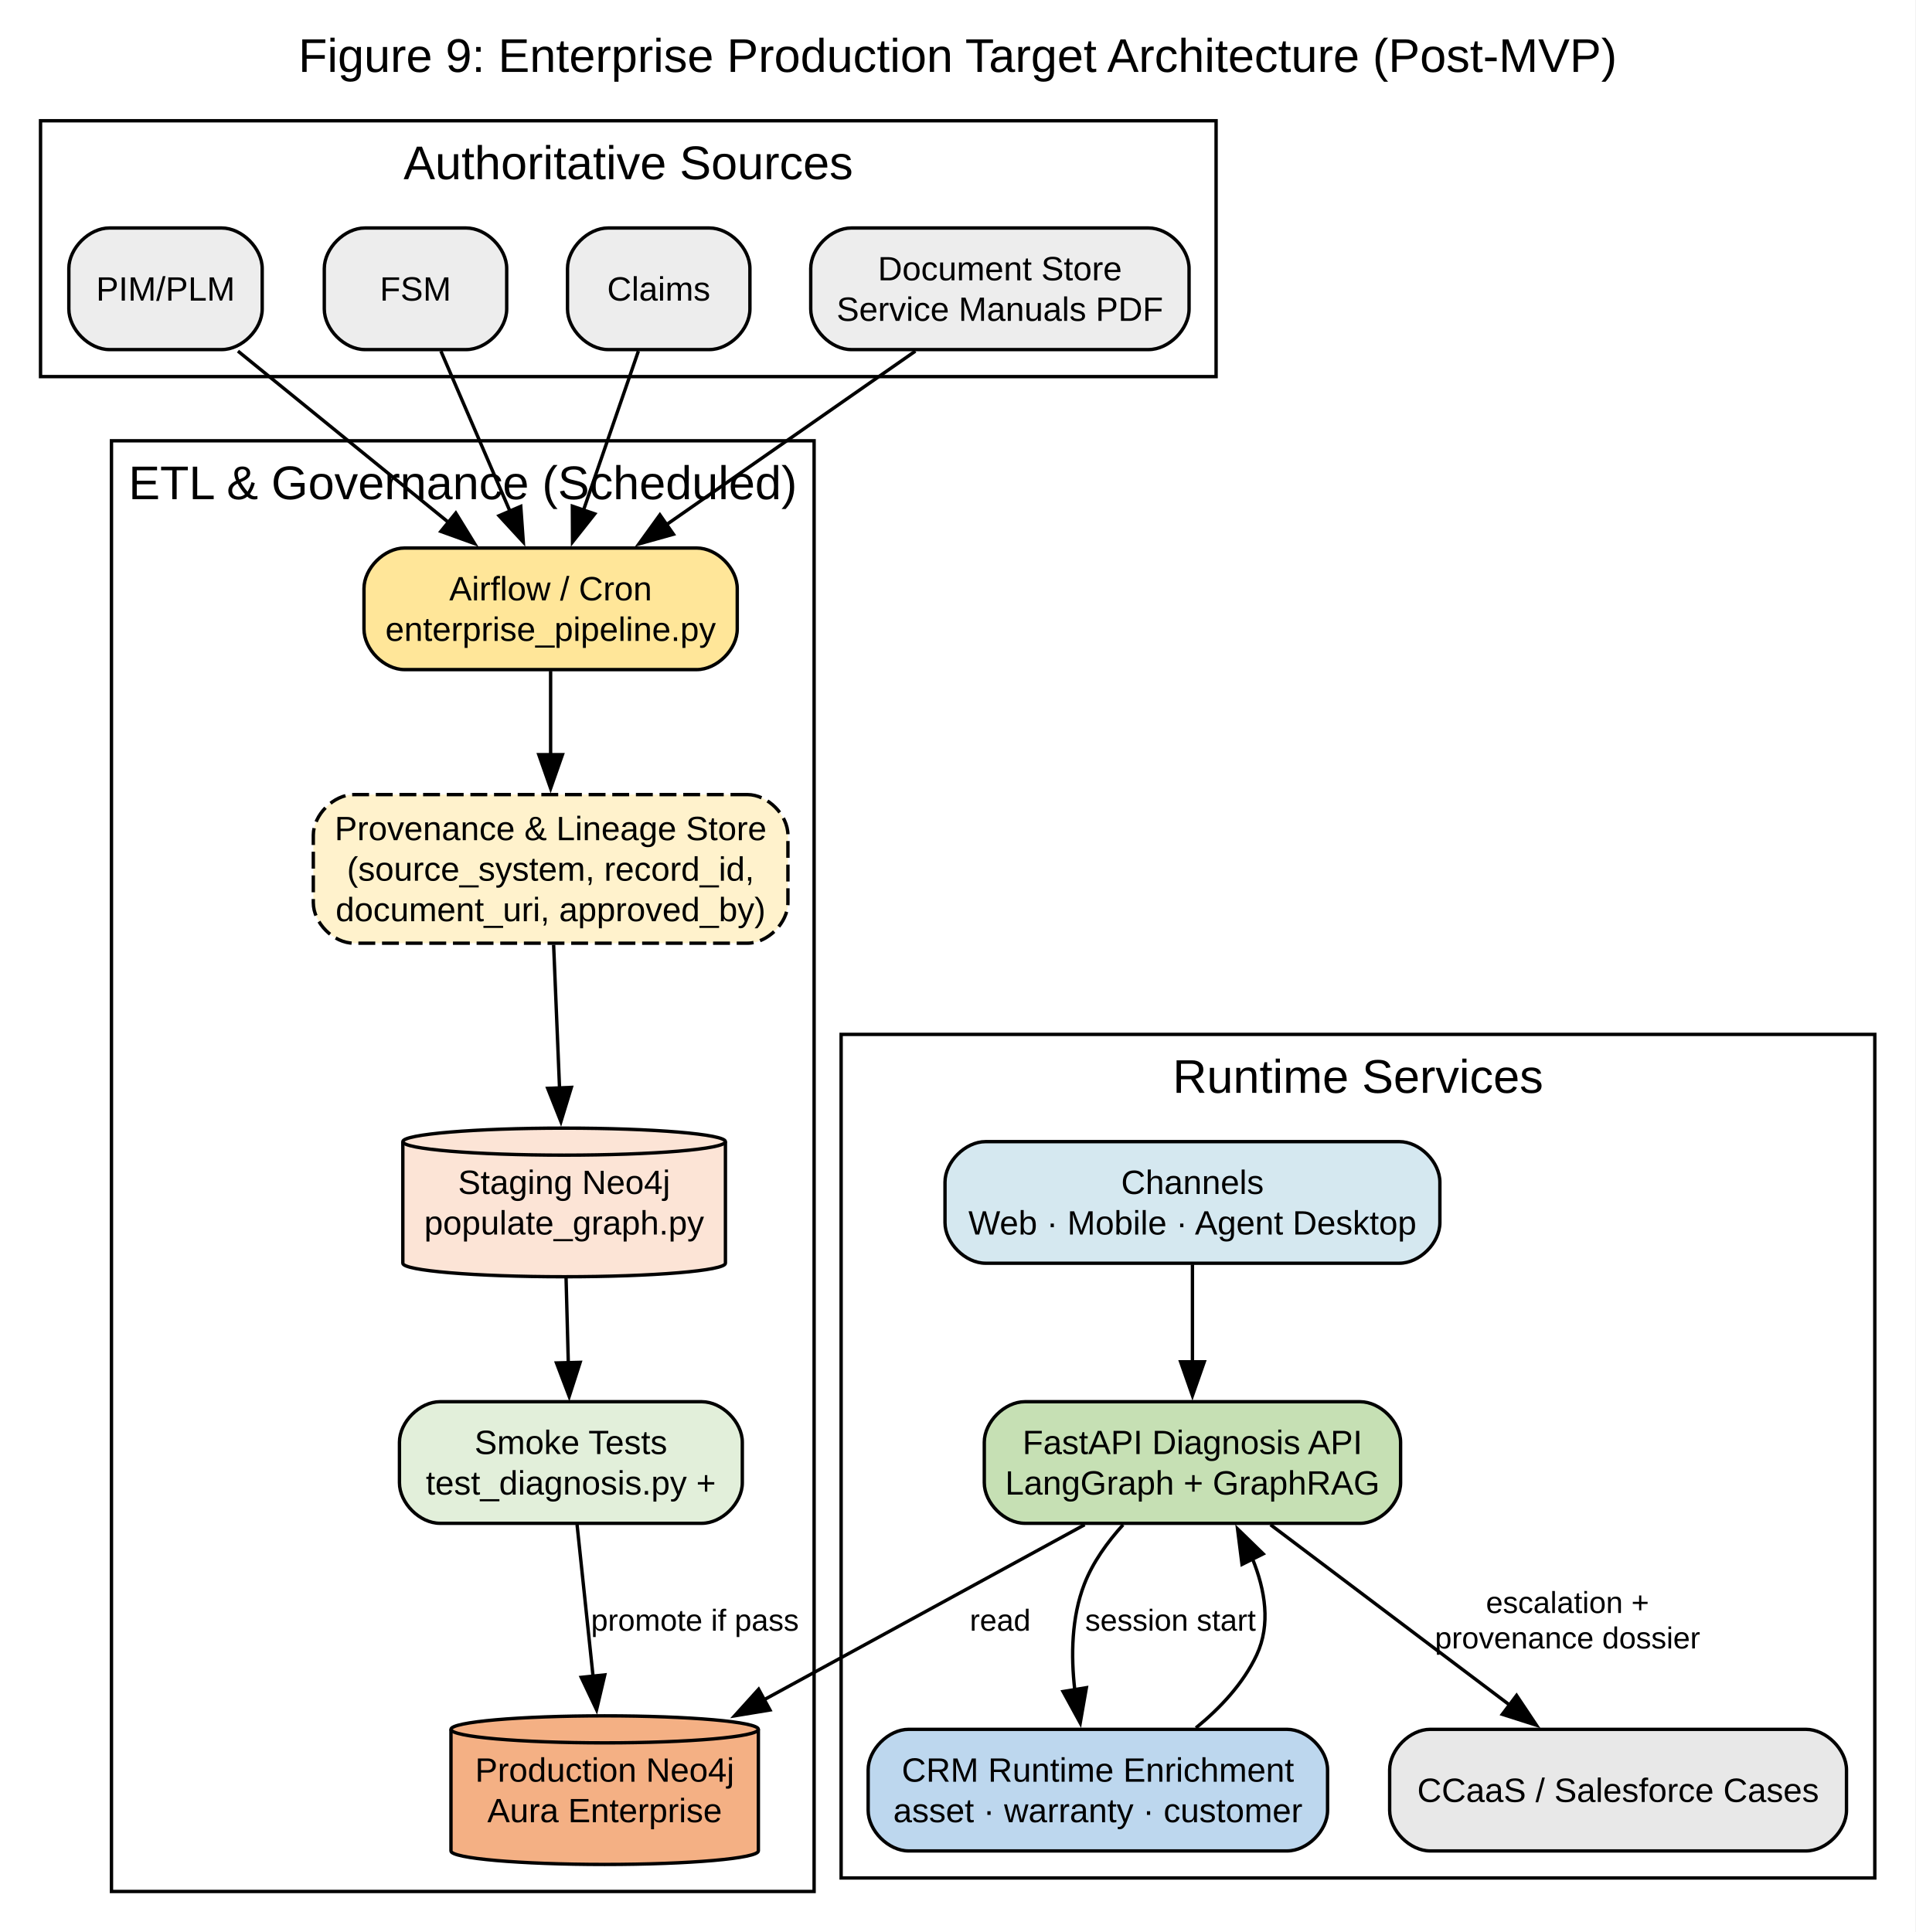
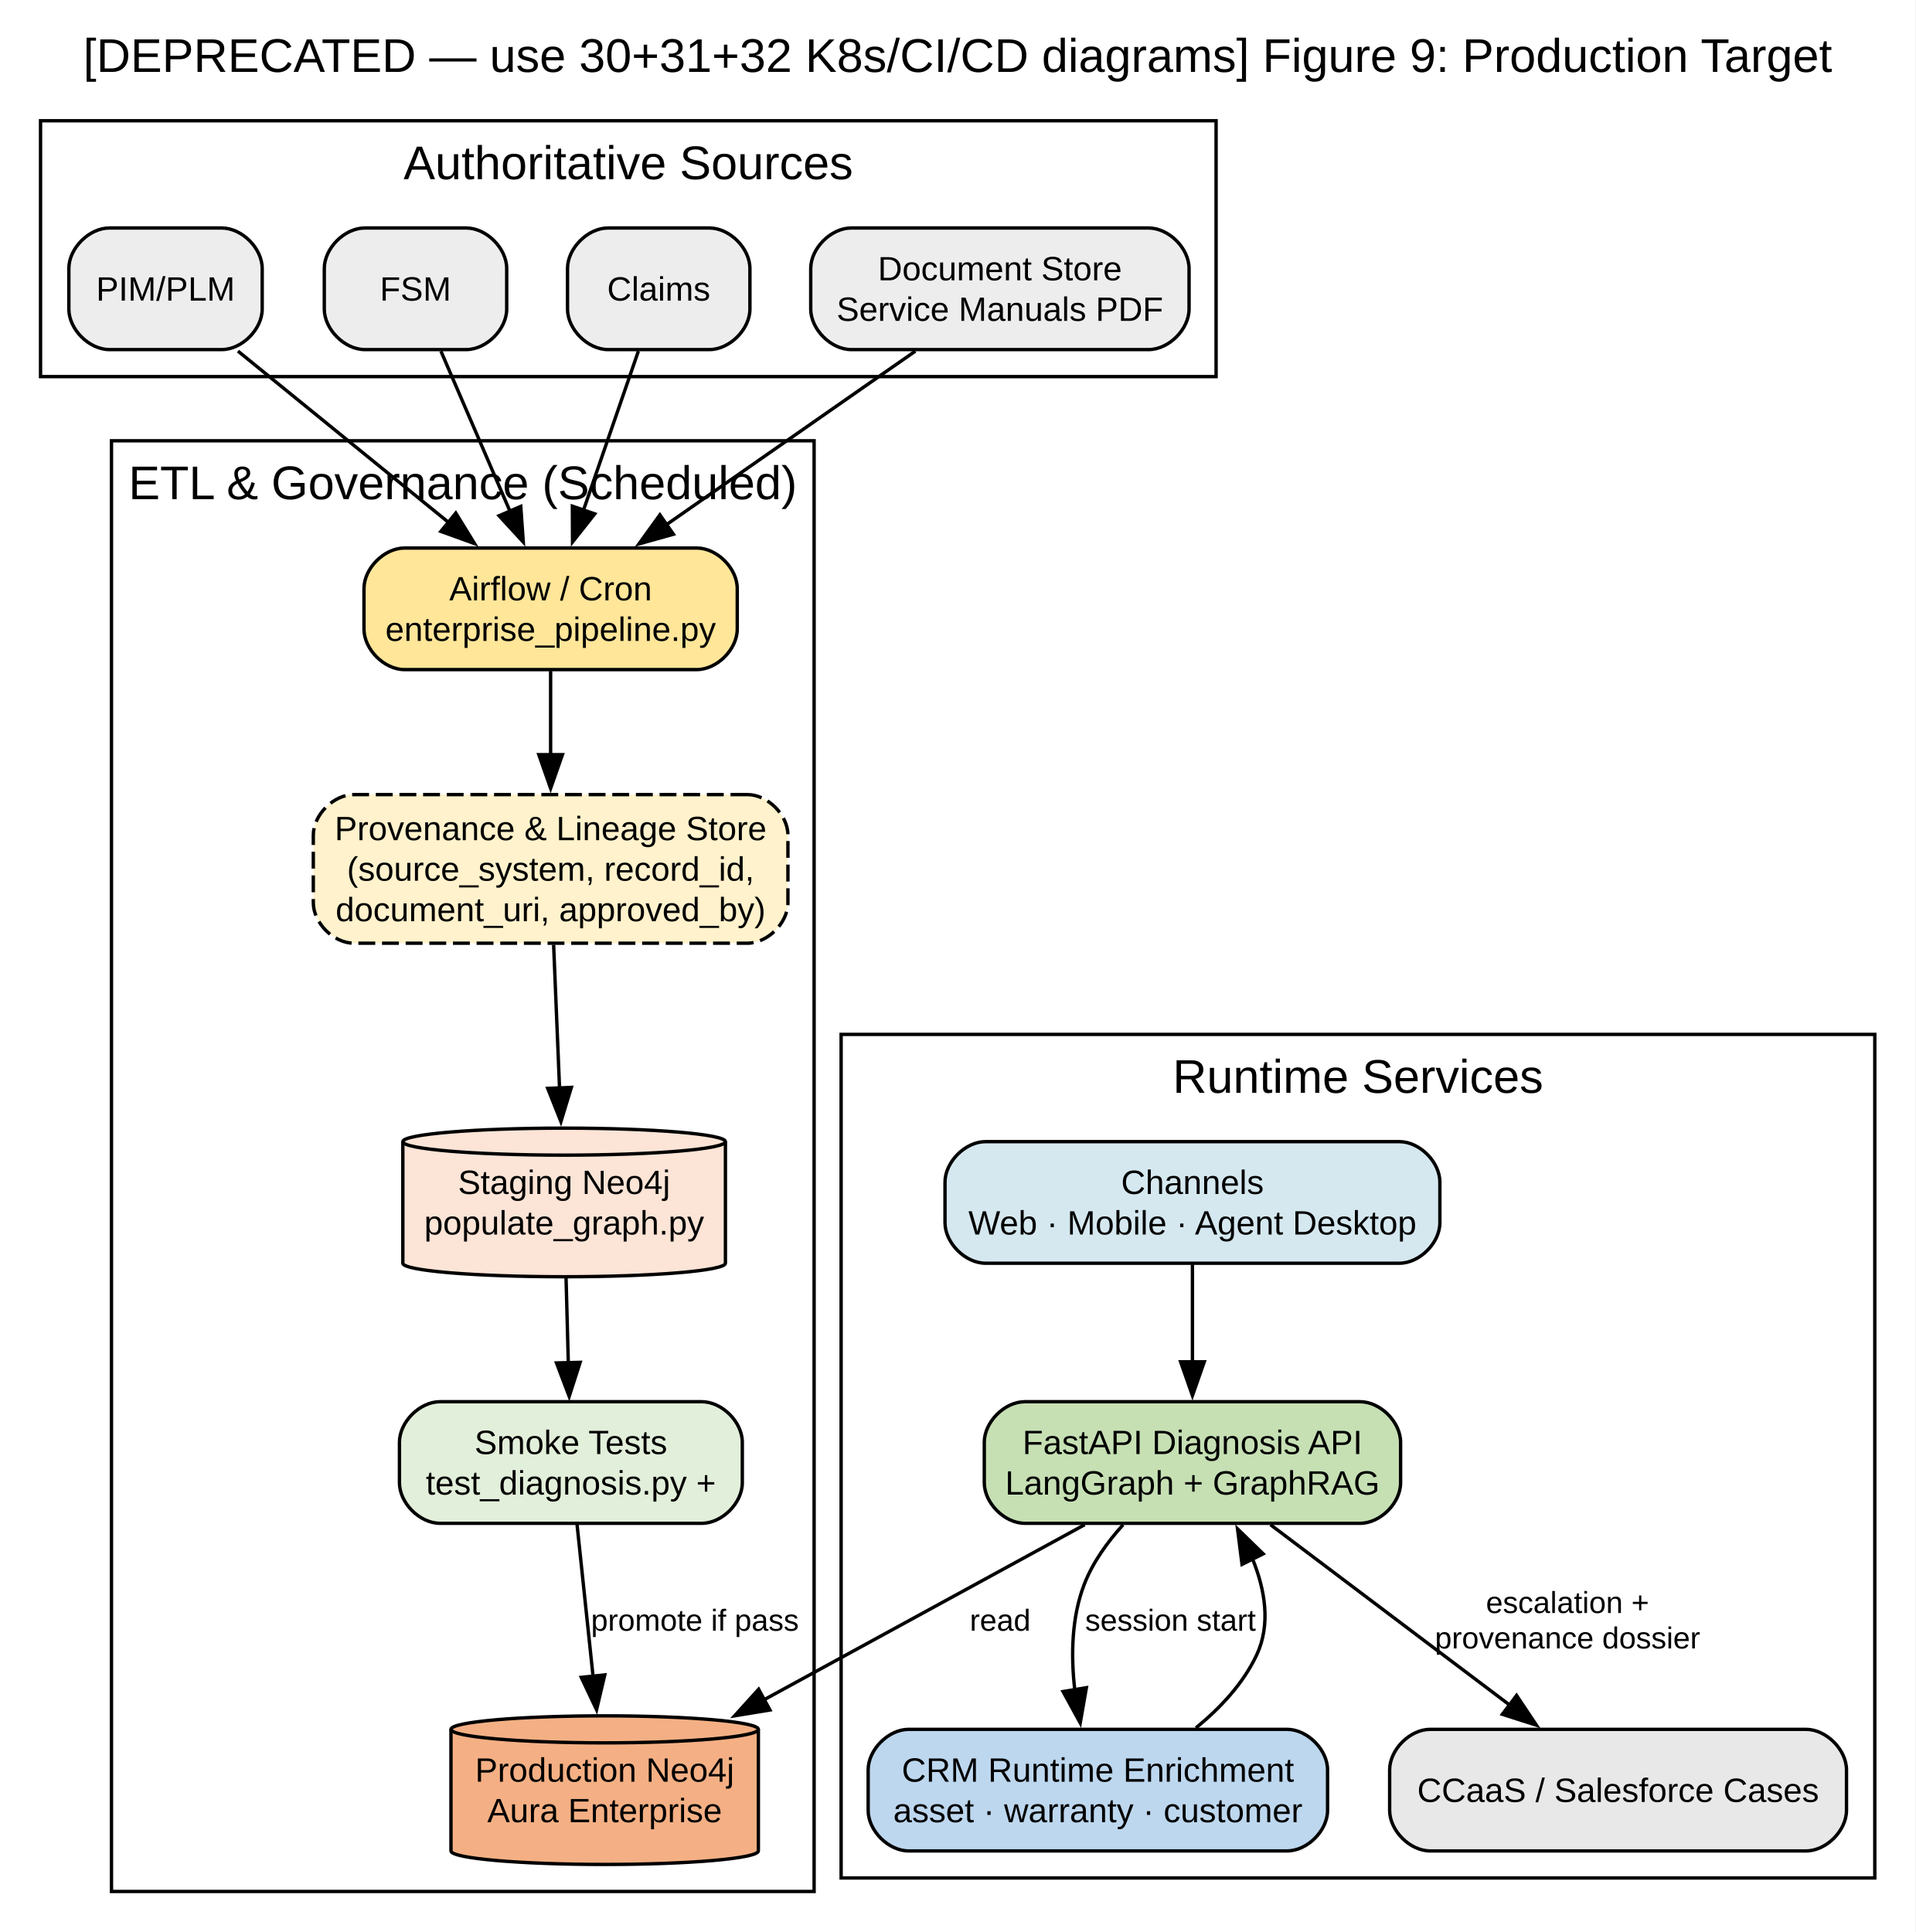
<svg xmlns="http://www.w3.org/2000/svg" width="567pt" height="572pt" viewBox="0.00 0.00 567.00 572.00">
  <g id="graph0" class="graph" transform="scale(1 1) rotate(0) translate(4 568)">
    <polygon fill="white" stroke="none" points="-4,4 -4,-568 563,-568 563,4 -4,4" />
-     <text xml:space="preserve" text-anchor="middle" x="279.5" y="-546.7" font-family="Arial" font-size="14.00">Figure 9: Enterprise Production Target Architecture (Post-MVP)</text>
+     <text xml:space="preserve" text-anchor="middle" x="279.5" y="-546.7" font-family="Arial" font-size="14.00">[DEPRECATED — use 30+31+32 K8s/CI/CD diagrams] Figure 9: Production Target</text>
    <g id="clust1" class="cluster">
      <polygon fill="white" stroke="black" points="8,-456.5 8,-532.25 356,-532.25 356,-456.5 8,-456.5" />
      <text xml:space="preserve" text-anchor="middle" x="182" y="-514.95" font-family="Arial" font-size="14.00">Authoritative Sources</text>
    </g>
    <g id="clust2" class="cluster">
      <polygon fill="white" stroke="black" points="29,-8 29,-437.5 237,-437.5 237,-8 29,-8" />
      <text xml:space="preserve" text-anchor="middle" x="133" y="-420.2" font-family="Arial" font-size="14.00">ETL &amp; Governance (Scheduled)</text>
    </g>
    <g id="clust3" class="cluster">
      <polygon fill="white" stroke="black" points="245,-12 245,-261.75 551,-261.75 551,-12 245,-12" />
      <text xml:space="preserve" text-anchor="middle" x="398" y="-244.45" font-family="Arial" font-size="14.00">Runtime Services</text>
    </g>
    <g id="node1" class="node">
      <path fill="#ededed" stroke="black" d="M61.62,-500.5C61.62,-500.5 28.38,-500.5 28.38,-500.5 22.38,-500.5 16.38,-494.5 16.38,-488.5 16.38,-488.5 16.38,-476.5 16.38,-476.5 16.38,-470.5 22.38,-464.5 28.38,-464.5 28.38,-464.5 61.62,-464.5 61.62,-464.5 67.62,-464.5 73.62,-470.5 73.62,-476.5 73.62,-476.5 73.62,-488.5 73.62,-488.5 73.62,-494.5 67.62,-500.5 61.62,-500.5" />
      <text xml:space="preserve" text-anchor="middle" x="45" y="-479" font-family="Arial" font-size="10.00">PIM/PLM</text>
    </g>
    <g id="node5" class="node">
      <path fill="#ffe699" stroke="black" d="M202.25,-405.75C202.25,-405.75 115.75,-405.75 115.75,-405.75 109.75,-405.75 103.75,-399.75 103.75,-393.75 103.75,-393.75 103.75,-381.75 103.75,-381.75 103.75,-375.75 109.75,-369.75 115.75,-369.75 115.75,-369.75 202.25,-369.75 202.25,-369.75 208.25,-369.75 214.25,-375.75 214.25,-381.75 214.25,-381.75 214.25,-393.75 214.25,-393.75 214.25,-399.75 208.25,-405.75 202.25,-405.75" />
      <text xml:space="preserve" text-anchor="middle" x="159" y="-390.25" font-family="Arial" font-size="10.00">Airflow / Cron</text>
      <text xml:space="preserve" text-anchor="middle" x="159" y="-378.25" font-family="Arial" font-size="10.00">enterprise_pipeline.py</text>
    </g>
    <g id="edge1" class="edge">
      <path fill="none" stroke="black" d="M66.44,-464.05C84.04,-449.74 109.16,-429.3 128.79,-413.33" />
      <polygon fill="black" stroke="black" points="130.93,-416.1 136.48,-407.07 126.51,-410.67 130.93,-416.1" />
    </g>
    <g id="node2" class="node">
      <path fill="#ededed" stroke="black" d="M134,-500.5C134,-500.5 104,-500.5 104,-500.5 98,-500.5 92,-494.5 92,-488.5 92,-488.5 92,-476.5 92,-476.5 92,-470.5 98,-464.5 104,-464.5 104,-464.5 134,-464.5 134,-464.5 140,-464.5 146,-470.5 146,-476.5 146,-476.5 146,-488.5 146,-488.5 146,-494.5 140,-500.5 134,-500.5" />
      <text xml:space="preserve" text-anchor="middle" x="119" y="-479" font-family="Arial" font-size="10.00">FSM</text>
    </g>
    <g id="edge2" class="edge">
      <path fill="none" stroke="black" d="M126.52,-464.05C132.28,-450.71 140.33,-432.05 146.97,-416.64" />
      <polygon fill="black" stroke="black" points="150.16,-418.08 150.91,-407.51 143.74,-415.3 150.16,-418.08" />
    </g>
    <g id="node3" class="node">
      <path fill="#ededed" stroke="black" d="M206,-500.5C206,-500.5 176,-500.5 176,-500.5 170,-500.5 164,-494.5 164,-488.5 164,-488.5 164,-476.5 164,-476.5 164,-470.5 170,-464.5 176,-464.5 176,-464.5 206,-464.5 206,-464.5 212,-464.5 218,-470.5 218,-476.5 218,-476.5 218,-488.5 218,-488.5 218,-494.5 212,-500.5 206,-500.5" />
      <text xml:space="preserve" text-anchor="middle" x="191" y="-479" font-family="Arial" font-size="10.00">Claims</text>
    </g>
    <g id="edge3" class="edge">
      <path fill="none" stroke="black" d="M184.98,-464.05C180.38,-450.71 173.94,-432.05 168.62,-416.64" />
      <polygon fill="black" stroke="black" points="172.06,-415.86 165.49,-407.55 165.44,-418.14 172.06,-415.86" />
    </g>
    <g id="node4" class="node">
      <path fill="#ededed" stroke="black" d="M336,-500.5C336,-500.5 248,-500.5 248,-500.5 242,-500.5 236,-494.5 236,-488.5 236,-488.5 236,-476.5 236,-476.5 236,-470.5 242,-464.5 248,-464.5 248,-464.5 336,-464.5 336,-464.5 342,-464.5 348,-470.5 348,-476.5 348,-476.5 348,-488.5 348,-488.5 348,-494.5 342,-500.5 336,-500.5" />
      <text xml:space="preserve" text-anchor="middle" x="292" y="-485" font-family="Arial" font-size="10.00">Document Store</text>
      <text xml:space="preserve" text-anchor="middle" x="292" y="-473" font-family="Arial" font-size="10.00">Service Manuals PDF</text>
    </g>
    <g id="edge4" class="edge">
      <path fill="none" stroke="black" d="M266.98,-464.05C246.18,-449.54 216.35,-428.74 193.31,-412.68" />
      <polygon fill="black" stroke="black" points="195.35,-409.83 185.15,-406.98 191.35,-415.57 195.35,-409.83" />
    </g>
    <g id="node6" class="node">
      <path fill="#fff2cc" stroke="black" stroke-dasharray="5,2" d="M217.25,-332.75C217.25,-332.75 100.75,-332.75 100.75,-332.75 94.75,-332.75 88.75,-326.75 88.75,-320.75 88.75,-320.75 88.75,-300.75 88.75,-300.75 88.75,-294.75 94.75,-288.75 100.75,-288.75 100.75,-288.75 217.25,-288.75 217.25,-288.75 223.25,-288.75 229.25,-294.75 229.25,-300.75 229.25,-300.75 229.25,-320.75 229.25,-320.75 229.25,-326.75 223.25,-332.75 217.25,-332.75" />
      <text xml:space="preserve" text-anchor="middle" x="159" y="-319.25" font-family="Arial" font-size="10.00">Provenance &amp; Lineage Store</text>
      <text xml:space="preserve" text-anchor="middle" x="159" y="-307.25" font-family="Arial" font-size="10.00">(source_system, record_id,</text>
      <text xml:space="preserve" text-anchor="middle" x="159" y="-295.25" font-family="Arial" font-size="10.00">document_uri, approved_by)</text>
    </g>
    <g id="edge5" class="edge">
      <path fill="none" stroke="black" d="M159,-369.35C159,-361.92 159,-352.98 159,-344.39" />
      <polygon fill="black" stroke="black" points="162.5,-344.58 159,-334.58 155.5,-344.58 162.5,-344.58" />
    </g>
    <g id="node7" class="node">
      <path fill="#fce4d6" stroke="black" d="M210.75,-230C210.75,-232.21 189.35,-234 163,-234 136.65,-234 115.25,-232.21 115.25,-230 115.25,-230 115.25,-194 115.25,-194 115.25,-191.79 136.65,-190 163,-190 189.35,-190 210.75,-191.79 210.75,-194 210.75,-194 210.75,-230 210.75,-230" />
      <path fill="none" stroke="black" d="M210.75,-230C210.75,-227.79 189.35,-226 163,-226 136.65,-226 115.25,-227.79 115.25,-230" />
      <text xml:space="preserve" text-anchor="middle" x="163" y="-214.5" font-family="Arial" font-size="10.00">Staging Neo4j</text>
      <text xml:space="preserve" text-anchor="middle" x="163" y="-202.5" font-family="Arial" font-size="10.00">populate_graph.py</text>
    </g>
    <g id="edge6" class="edge">
      <path fill="none" stroke="black" d="M159.89,-288.28C160.41,-275.75 161.07,-259.7 161.65,-245.64" />
      <polygon fill="black" stroke="black" points="165.14,-246.06 162.05,-235.92 158.14,-245.77 165.14,-246.06" />
    </g>
    <g id="node8" class="node">
      <path fill="#e2efda" stroke="black" d="M203.75,-153C203.75,-153 126.25,-153 126.25,-153 120.25,-153 114.25,-147 114.25,-141 114.25,-141 114.25,-129 114.25,-129 114.25,-123 120.25,-117 126.25,-117 126.25,-117 203.75,-117 203.75,-117 209.75,-117 215.75,-123 215.75,-129 215.75,-129 215.75,-141 215.75,-141 215.75,-147 209.75,-153 203.75,-153" />
      <text xml:space="preserve" text-anchor="middle" x="165" y="-137.5" font-family="Arial" font-size="10.00">Smoke Tests</text>
      <text xml:space="preserve" text-anchor="middle" x="165" y="-125.5" font-family="Arial" font-size="10.00">test_diagnosis.py +</text>
    </g>
    <g id="edge7" class="edge">
      <path fill="none" stroke="black" d="M163.57,-189.71C163.78,-181.82 164.02,-172.75 164.24,-164.33" />
      <polygon fill="black" stroke="black" points="167.74,-164.66 164.5,-154.57 160.74,-164.48 167.74,-164.66" />
    </g>
    <g id="node9" class="node">
      <path fill="#f4b084" stroke="black" d="M220.5,-56C220.5,-58.21 200.11,-60 175,-60 149.89,-60 129.5,-58.21 129.5,-56 129.5,-56 129.5,-20 129.5,-20 129.5,-17.79 149.89,-16 175,-16 200.11,-16 220.5,-17.79 220.5,-20 220.5,-20 220.5,-56 220.5,-56" />
      <path fill="none" stroke="black" d="M220.5,-56C220.5,-53.79 200.11,-52 175,-52 149.89,-52 129.5,-53.79 129.5,-56" />
      <text xml:space="preserve" text-anchor="middle" x="175" y="-40.5" font-family="Arial" font-size="10.00">Production Neo4j</text>
      <text xml:space="preserve" text-anchor="middle" x="175" y="-28.5" font-family="Arial" font-size="10.00">Aura Enterprise</text>
    </g>
    <g id="edge8" class="edge">
      <path fill="none" stroke="black" d="M166.83,-116.58C168.16,-103.94 170,-86.48 171.6,-71.33" />
      <polygon fill="black" stroke="black" points="175.03,-72.12 172.6,-61.81 168.07,-71.39 175.03,-72.12" />
      <text xml:space="preserve" text-anchor="middle" x="201.72" y="-85.2" font-family="Arial" font-size="9.00">promote if pass</text>
    </g>
    <g id="node10" class="node">
      <path fill="#c6e0b4" stroke="black" d="M398.62,-153C398.62,-153 299.38,-153 299.38,-153 293.38,-153 287.38,-147 287.38,-141 287.38,-141 287.38,-129 287.38,-129 287.38,-123 293.38,-117 299.38,-117 299.38,-117 398.62,-117 398.62,-117 404.62,-117 410.62,-123 410.62,-129 410.62,-129 410.62,-141 410.62,-141 410.62,-147 404.62,-153 398.62,-153" />
      <text xml:space="preserve" text-anchor="middle" x="349" y="-137.5" font-family="Arial" font-size="10.00">FastAPI Diagnosis API</text>
      <text xml:space="preserve" text-anchor="middle" x="349" y="-125.5" font-family="Arial" font-size="10.00">LangGraph + GraphRAG</text>
    </g>
    <g id="edge11" class="edge">
      <path fill="none" stroke="black" d="M317.09,-116.58C290.47,-102.04 252.16,-81.13 222.02,-64.67" />
      <polygon fill="black" stroke="black" points="223.93,-61.73 213.48,-60.01 220.58,-67.87 223.93,-61.73" />
      <text xml:space="preserve" text-anchor="middle" x="292.08" y="-85.2" font-family="Arial" font-size="9.00">read</text>
    </g>
    <g id="node11" class="node">
      <path fill="#bdd7ee" stroke="black" d="M377,-56C377,-56 265,-56 265,-56 259,-56 253,-50 253,-44 253,-44 253,-32 253,-32 253,-26 259,-20 265,-20 265,-20 377,-20 377,-20 383,-20 389,-26 389,-32 389,-32 389,-44 389,-44 389,-50 383,-56 377,-56" />
      <text xml:space="preserve" text-anchor="middle" x="321" y="-40.5" font-family="Arial" font-size="10.00">CRM Runtime Enrichment</text>
      <text xml:space="preserve" text-anchor="middle" x="321" y="-28.5" font-family="Arial" font-size="10.00">asset · warranty · customer</text>
    </g>
    <g id="edge10" class="edge">
      <path fill="none" stroke="black" d="M328.46,-116.56C323.81,-111.43 319.5,-105.45 317,-99 313.2,-89.21 313,-77.84 314.17,-67.66" />
      <polygon fill="black" stroke="black" points="317.6,-68.33 315.78,-57.89 310.7,-67.19 317.6,-68.33" />
      <text xml:space="preserve" text-anchor="middle" x="342.5" y="-85.2" font-family="Arial" font-size="9.00">session start</text>
    </g>
    <g id="node13" class="node">
      <path fill="#e8e8e8" stroke="black" d="M530.62,-56C530.62,-56 419.38,-56 419.38,-56 413.38,-56 407.38,-50 407.38,-44 407.38,-44 407.38,-32 407.38,-32 407.38,-26 413.38,-20 419.38,-20 419.38,-20 530.62,-20 530.62,-20 536.62,-20 542.62,-26 542.62,-32 542.62,-32 542.62,-44 542.62,-44 542.62,-50 536.62,-56 530.62,-56" />
      <text xml:space="preserve" text-anchor="middle" x="475" y="-34.5" font-family="Arial" font-size="10.00">CCaaS / Salesforce Cases</text>
    </g>
    <g id="edge12" class="edge">
      <path fill="none" stroke="black" d="M372.11,-116.58C392,-101.58 420.91,-79.78 443.02,-63.11" />
      <polygon fill="black" stroke="black" points="444.95,-66.04 450.83,-57.23 440.74,-60.45 444.95,-66.04" />
      <text xml:space="preserve" text-anchor="middle" x="460.04" y="-90.45" font-family="Arial" font-size="9.00">escalation +</text>
      <text xml:space="preserve" text-anchor="middle" x="460.04" y="-79.95" font-family="Arial" font-size="9.00">provenance dossier</text>
    </g>
    <g id="edge13" class="edge">
      <path fill="none" stroke="black" d="M350.03,-56.43C357.24,-62.31 364.03,-69.55 368,-78 372.23,-87.02 370.53,-97.24 366.78,-106.47" />
      <polygon fill="black" stroke="black" points="363.68,-104.84 362.35,-115.35 369.94,-107.96 363.68,-104.84" />
    </g>
    <g id="node12" class="node">
      <path fill="#d5e8f0" stroke="black" d="M410.25,-230C410.25,-230 287.75,-230 287.75,-230 281.75,-230 275.75,-224 275.75,-218 275.75,-218 275.75,-206 275.75,-206 275.75,-200 281.75,-194 287.75,-194 287.75,-194 410.25,-194 410.25,-194 416.25,-194 422.25,-200 422.25,-206 422.25,-206 422.25,-218 422.25,-218 422.25,-224 416.25,-230 410.25,-230" />
      <text xml:space="preserve" text-anchor="middle" x="349" y="-214.5" font-family="Arial" font-size="10.00">Channels</text>
      <text xml:space="preserve" text-anchor="middle" x="349" y="-202.5" font-family="Arial" font-size="10.00">Web · Mobile · Agent Desktop</text>
    </g>
    <g id="edge9" class="edge">
      <path fill="none" stroke="black" d="M349,-193.6C349,-184.99 349,-174.37 349,-164.6" />
      <polygon fill="black" stroke="black" points="352.5,-164.81 349,-154.81 345.5,-164.81 352.5,-164.81" />
    </g>
  </g>
</svg>
